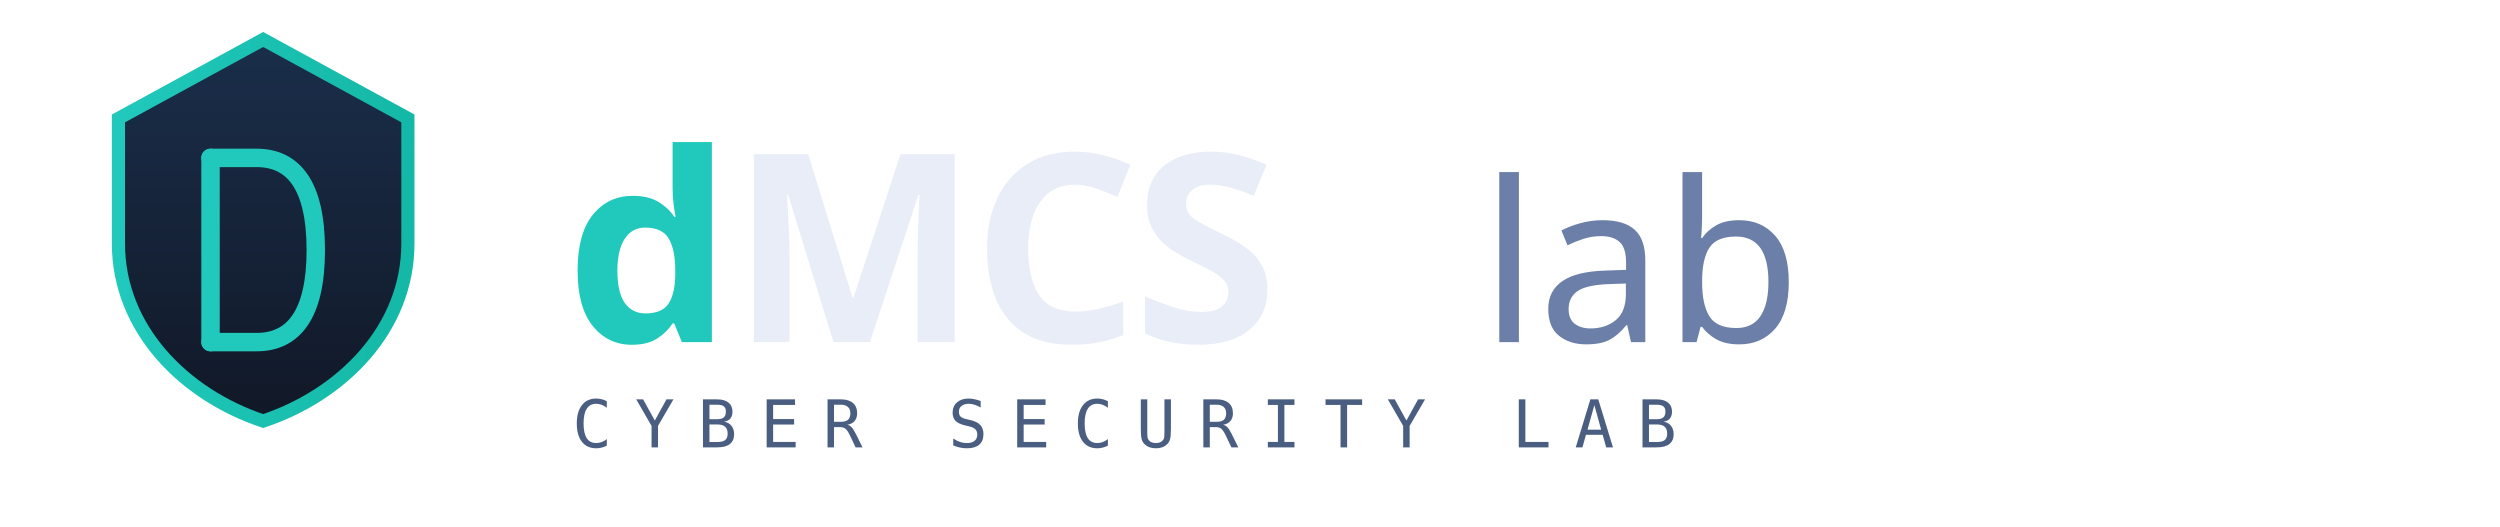
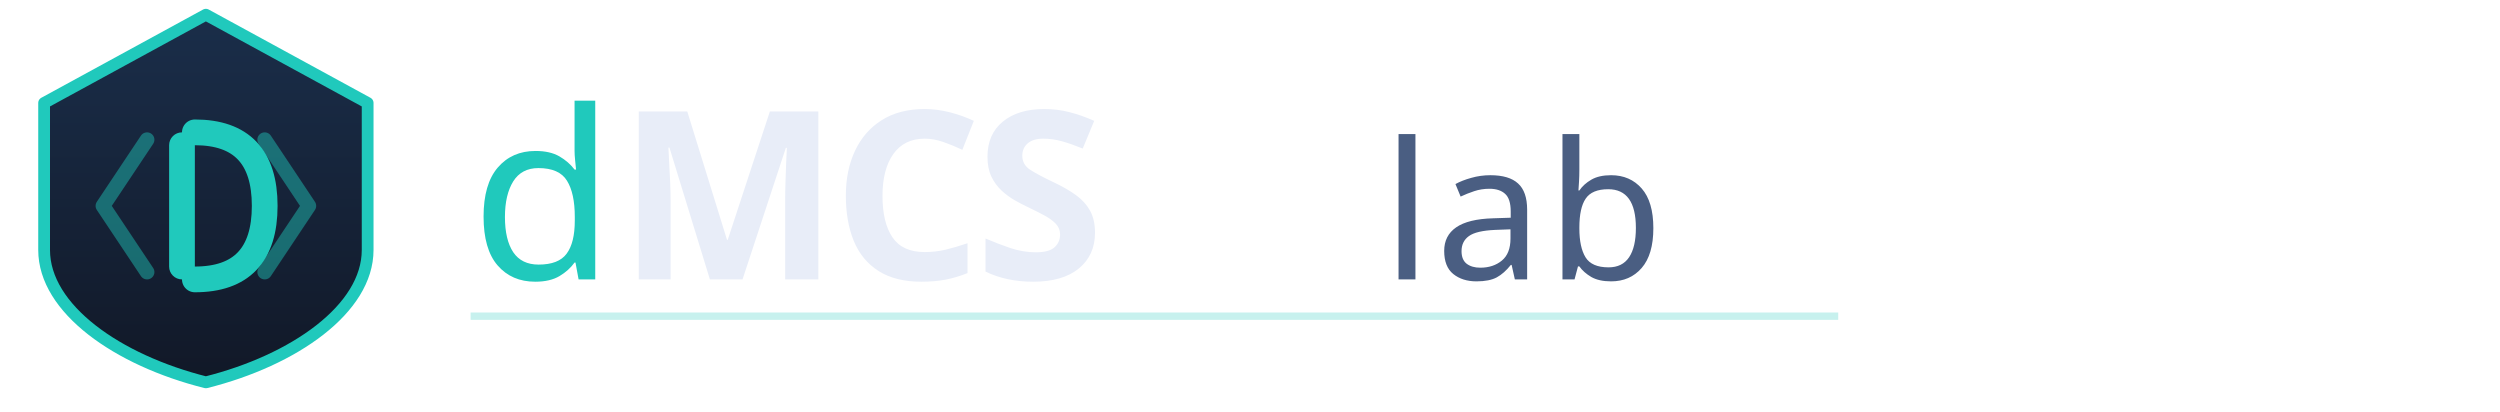
- <svg xmlns="http://www.w3.org/2000/svg" viewBox="0 0 380 80" fill="none">
+ <svg xmlns="http://www.w3.org/2000/svg" viewBox="0 0 340 56" fill="none">
  <defs>
-     <linearGradient id="accent-grad" x1="0%" y1="0%" x2="100%" y2="0%">
-       <stop offset="0%" style="stop-color:#20c9bc" />
-       <stop offset="100%" style="stop-color:#14b8a6" />
-     </linearGradient>
-     <linearGradient id="shield-fill" x1="0%" y1="0%" x2="0%" y2="100%">
-       <stop offset="0%" style="stop-color:#1a2e4a" />
-       <stop offset="100%" style="stop-color:#111827" />
+     <linearGradient id="a" x1="0" y1="0" x2="0" y2="1">
+       <stop offset="0%" stop-color="#1a2e4a" />
+       <stop offset="100%" stop-color="#111827" />
    </linearGradient>
  </defs>
-   <g transform="translate(4,4)">
-     <path d="M36 2L58 14V33C58 46 48 56 36 60C24 56 14 46 14 33V14L36 2Z" fill="url(#shield-fill)" stroke="url(#accent-grad)" stroke-width="2" />
-     <path d="M28 20V48" stroke="#20c9bc" stroke-width="2.8" stroke-linecap="round" />
-     <path d="M28 20H35C40.5 20 44 24 44 34C44 44 40.5 48 35 48H28" fill="none" stroke="#20c9bc" stroke-width="2.8" stroke-linecap="round" stroke-linejoin="round" />
-   </g>
-   <text x="86" y="52" font-family="'IBM Plex Sans',sans-serif" font-weight="600" font-size="40" fill="#20c9bc" letter-spacing="-0.5">d</text>
-   <text x="111" y="52" font-family="'IBM Plex Sans',sans-serif" font-weight="700" font-size="40" fill="#e8edf8" letter-spacing="-1">MCS</text>
-   <text x="225" y="52" font-family="'IBM Plex Sans',sans-serif" font-weight="400" font-size="34" fill="#6b7fa8" letter-spacing="0">lab</text>
-   <text x="87" y="68" font-family="'IBM Plex Mono',monospace" font-weight="400" font-size="10" fill="#4a5e82" letter-spacing="3.5">CYBER SECURITY LAB</text>
-   <line x1="86" y1="57" x2="286" y2="57" stroke="url(#accent-grad)" stroke-width="1.5" opacity="0.5" />
+   <path d="M28 2L50 14V34C50 42 40 49 28 52C16 49 6 42 6 34V14L28 2Z" fill="url(#a)" stroke="#20c9bc" stroke-width="1.6" stroke-linejoin="round" />
+   <path d="M20 19L14 28L20 37" stroke="#20c9bc" stroke-width="2" stroke-linecap="round" stroke-linejoin="round" opacity="0.45" />
+   <path d="M36 19L42 28L36 37" stroke="#20c9bc" stroke-width="2" stroke-linecap="round" stroke-linejoin="round" opacity="0.45" />
+   <rect x="23" y="18" width="3.5" height="20" rx="1.75" fill="#20c9bc" />
+   <path d="M26.5 18 Q36 18 36 28 Q36 38 26.5 38" fill="none" stroke="#20c9bc" stroke-width="3.5" stroke-linecap="round" />
+   <text x="64" y="38" font-family="'IBM Plex Sans',sans-serif" font-weight="400" font-size="32" fill="#20c9bc" letter-spacing="-0.3">d</text>
+   <text x="84" y="38" font-family="'IBM Plex Sans',sans-serif" font-weight="700" font-size="32" fill="#e8edf8" letter-spacing="-1">MCS</text>
+   <text x="188" y="38" font-family="'IBM Plex Sans',sans-serif" font-weight="300" font-size="26" fill="#4a5e82" letter-spacing="0.5">lab</text>
+   <line x1="64" y1="43" x2="250" y2="43" stroke="#20c9bc" stroke-width="1" opacity="0.25" />
</svg>
